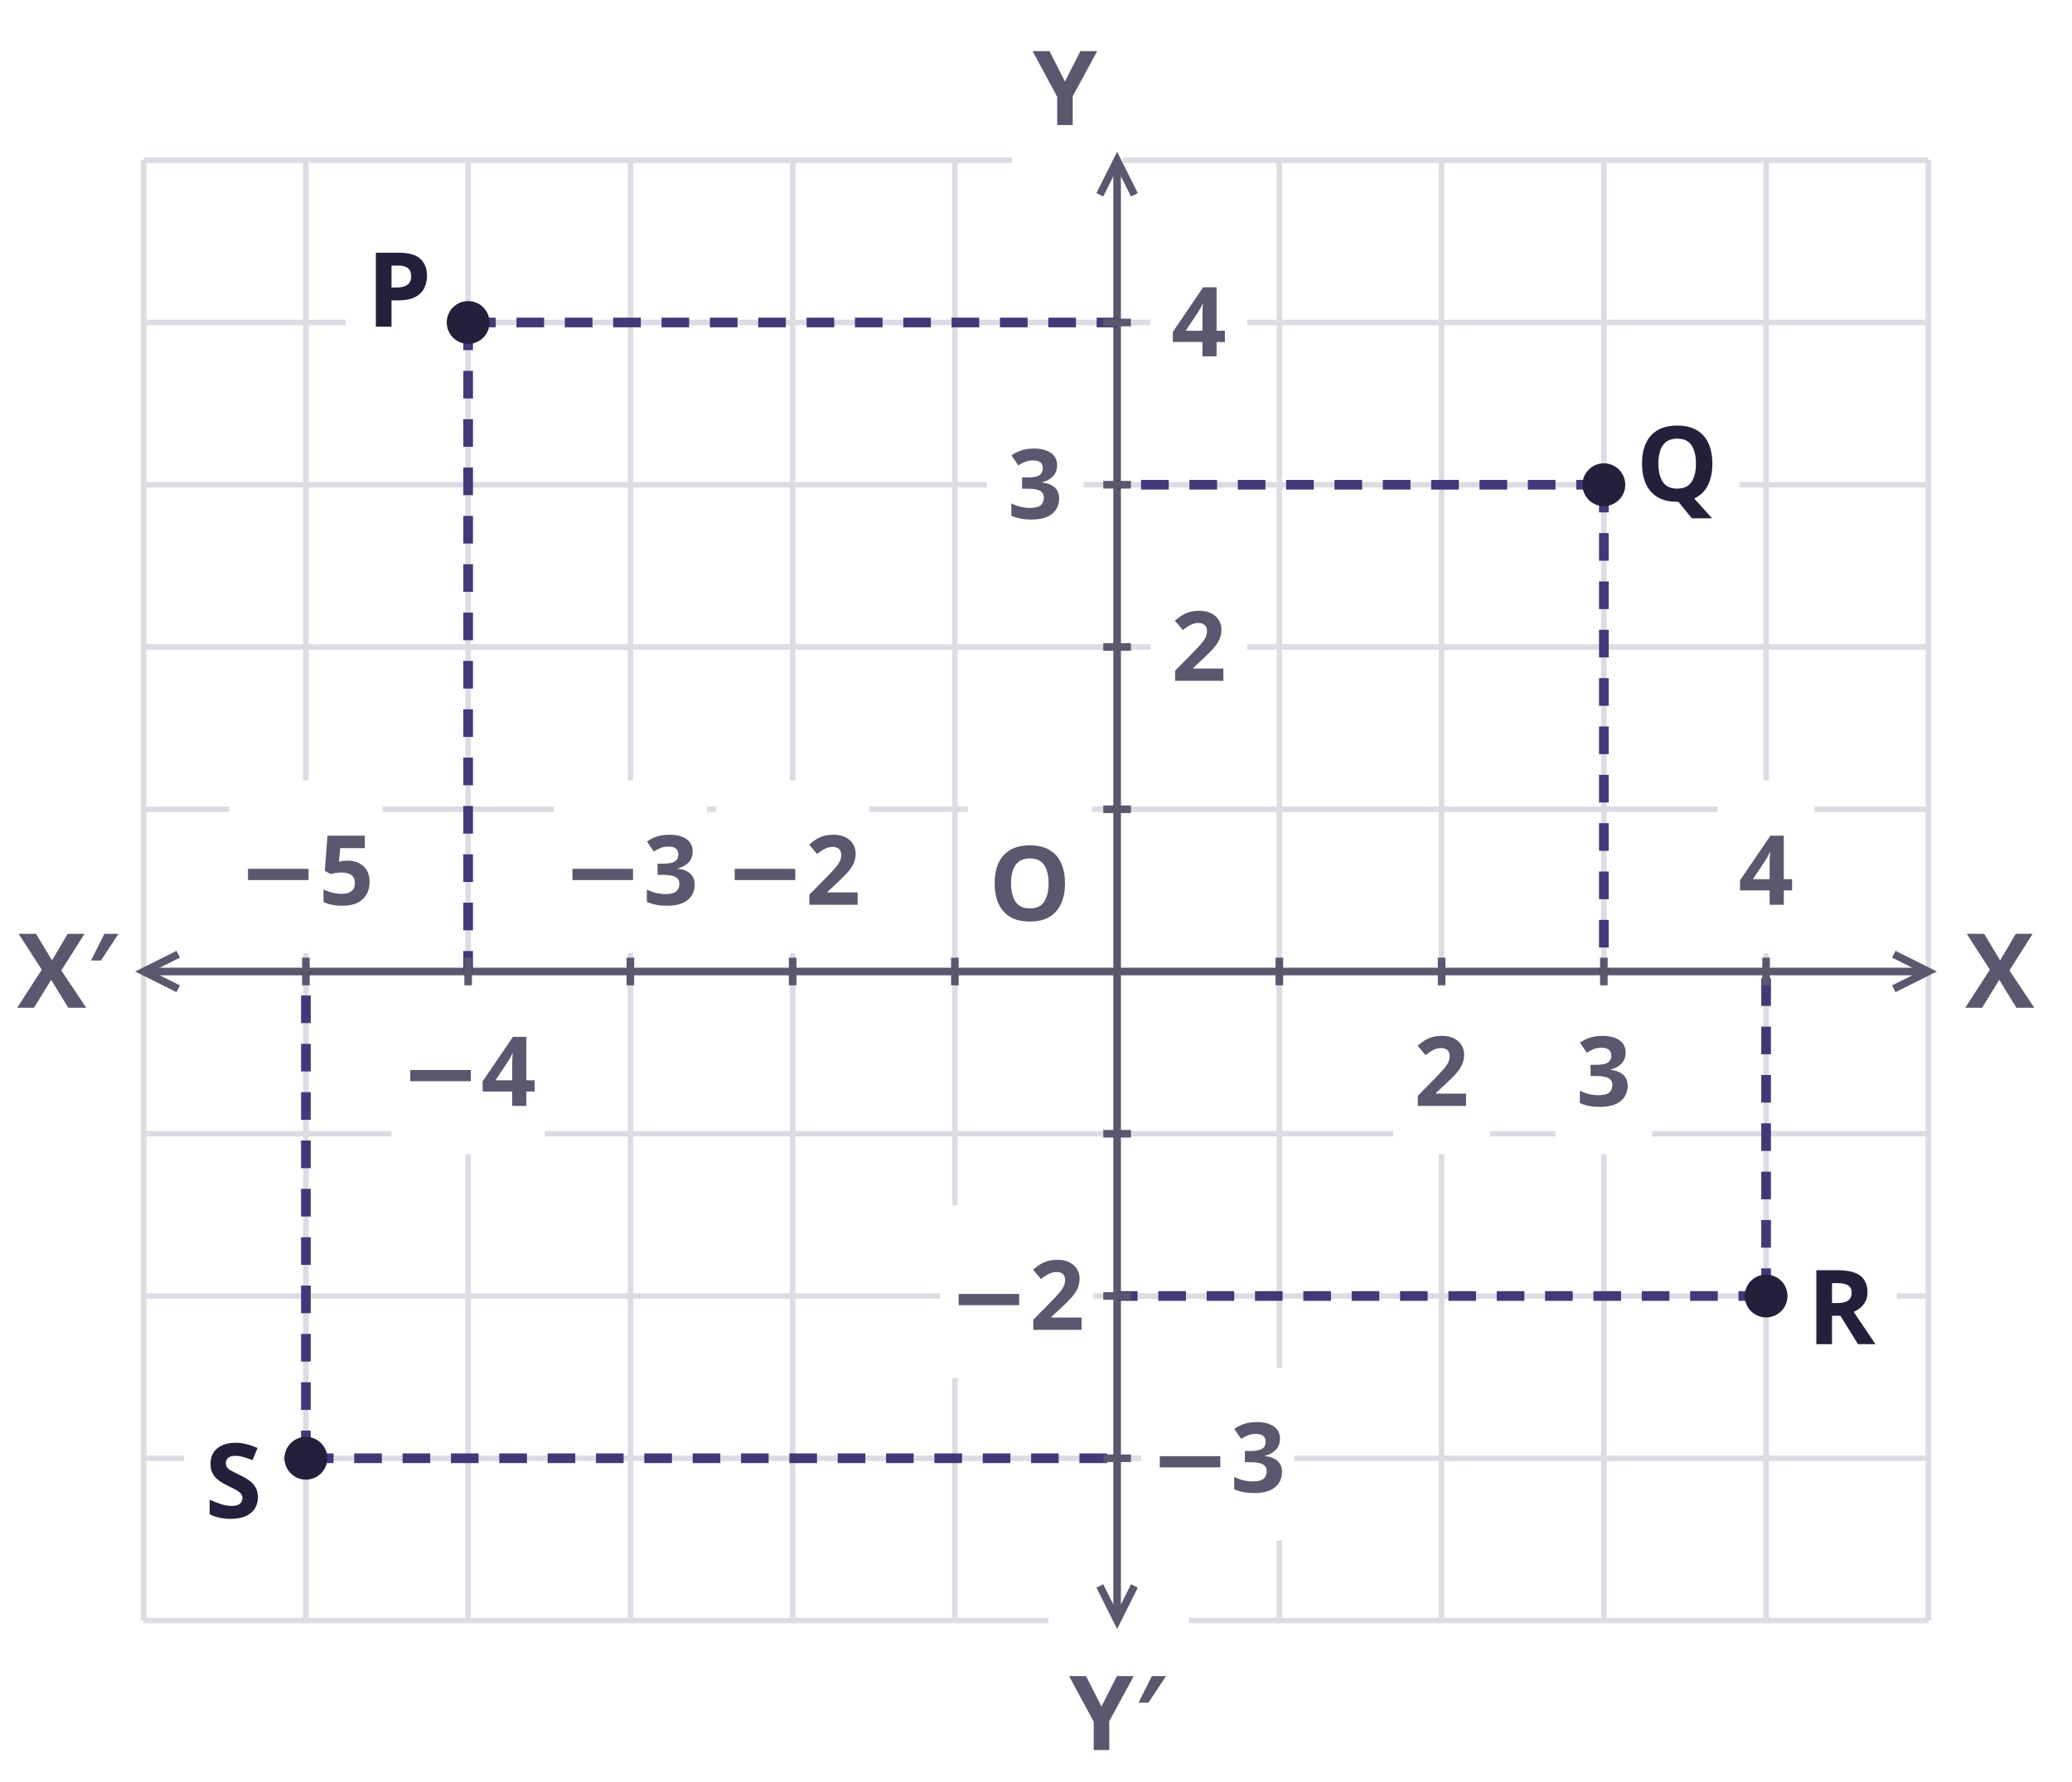
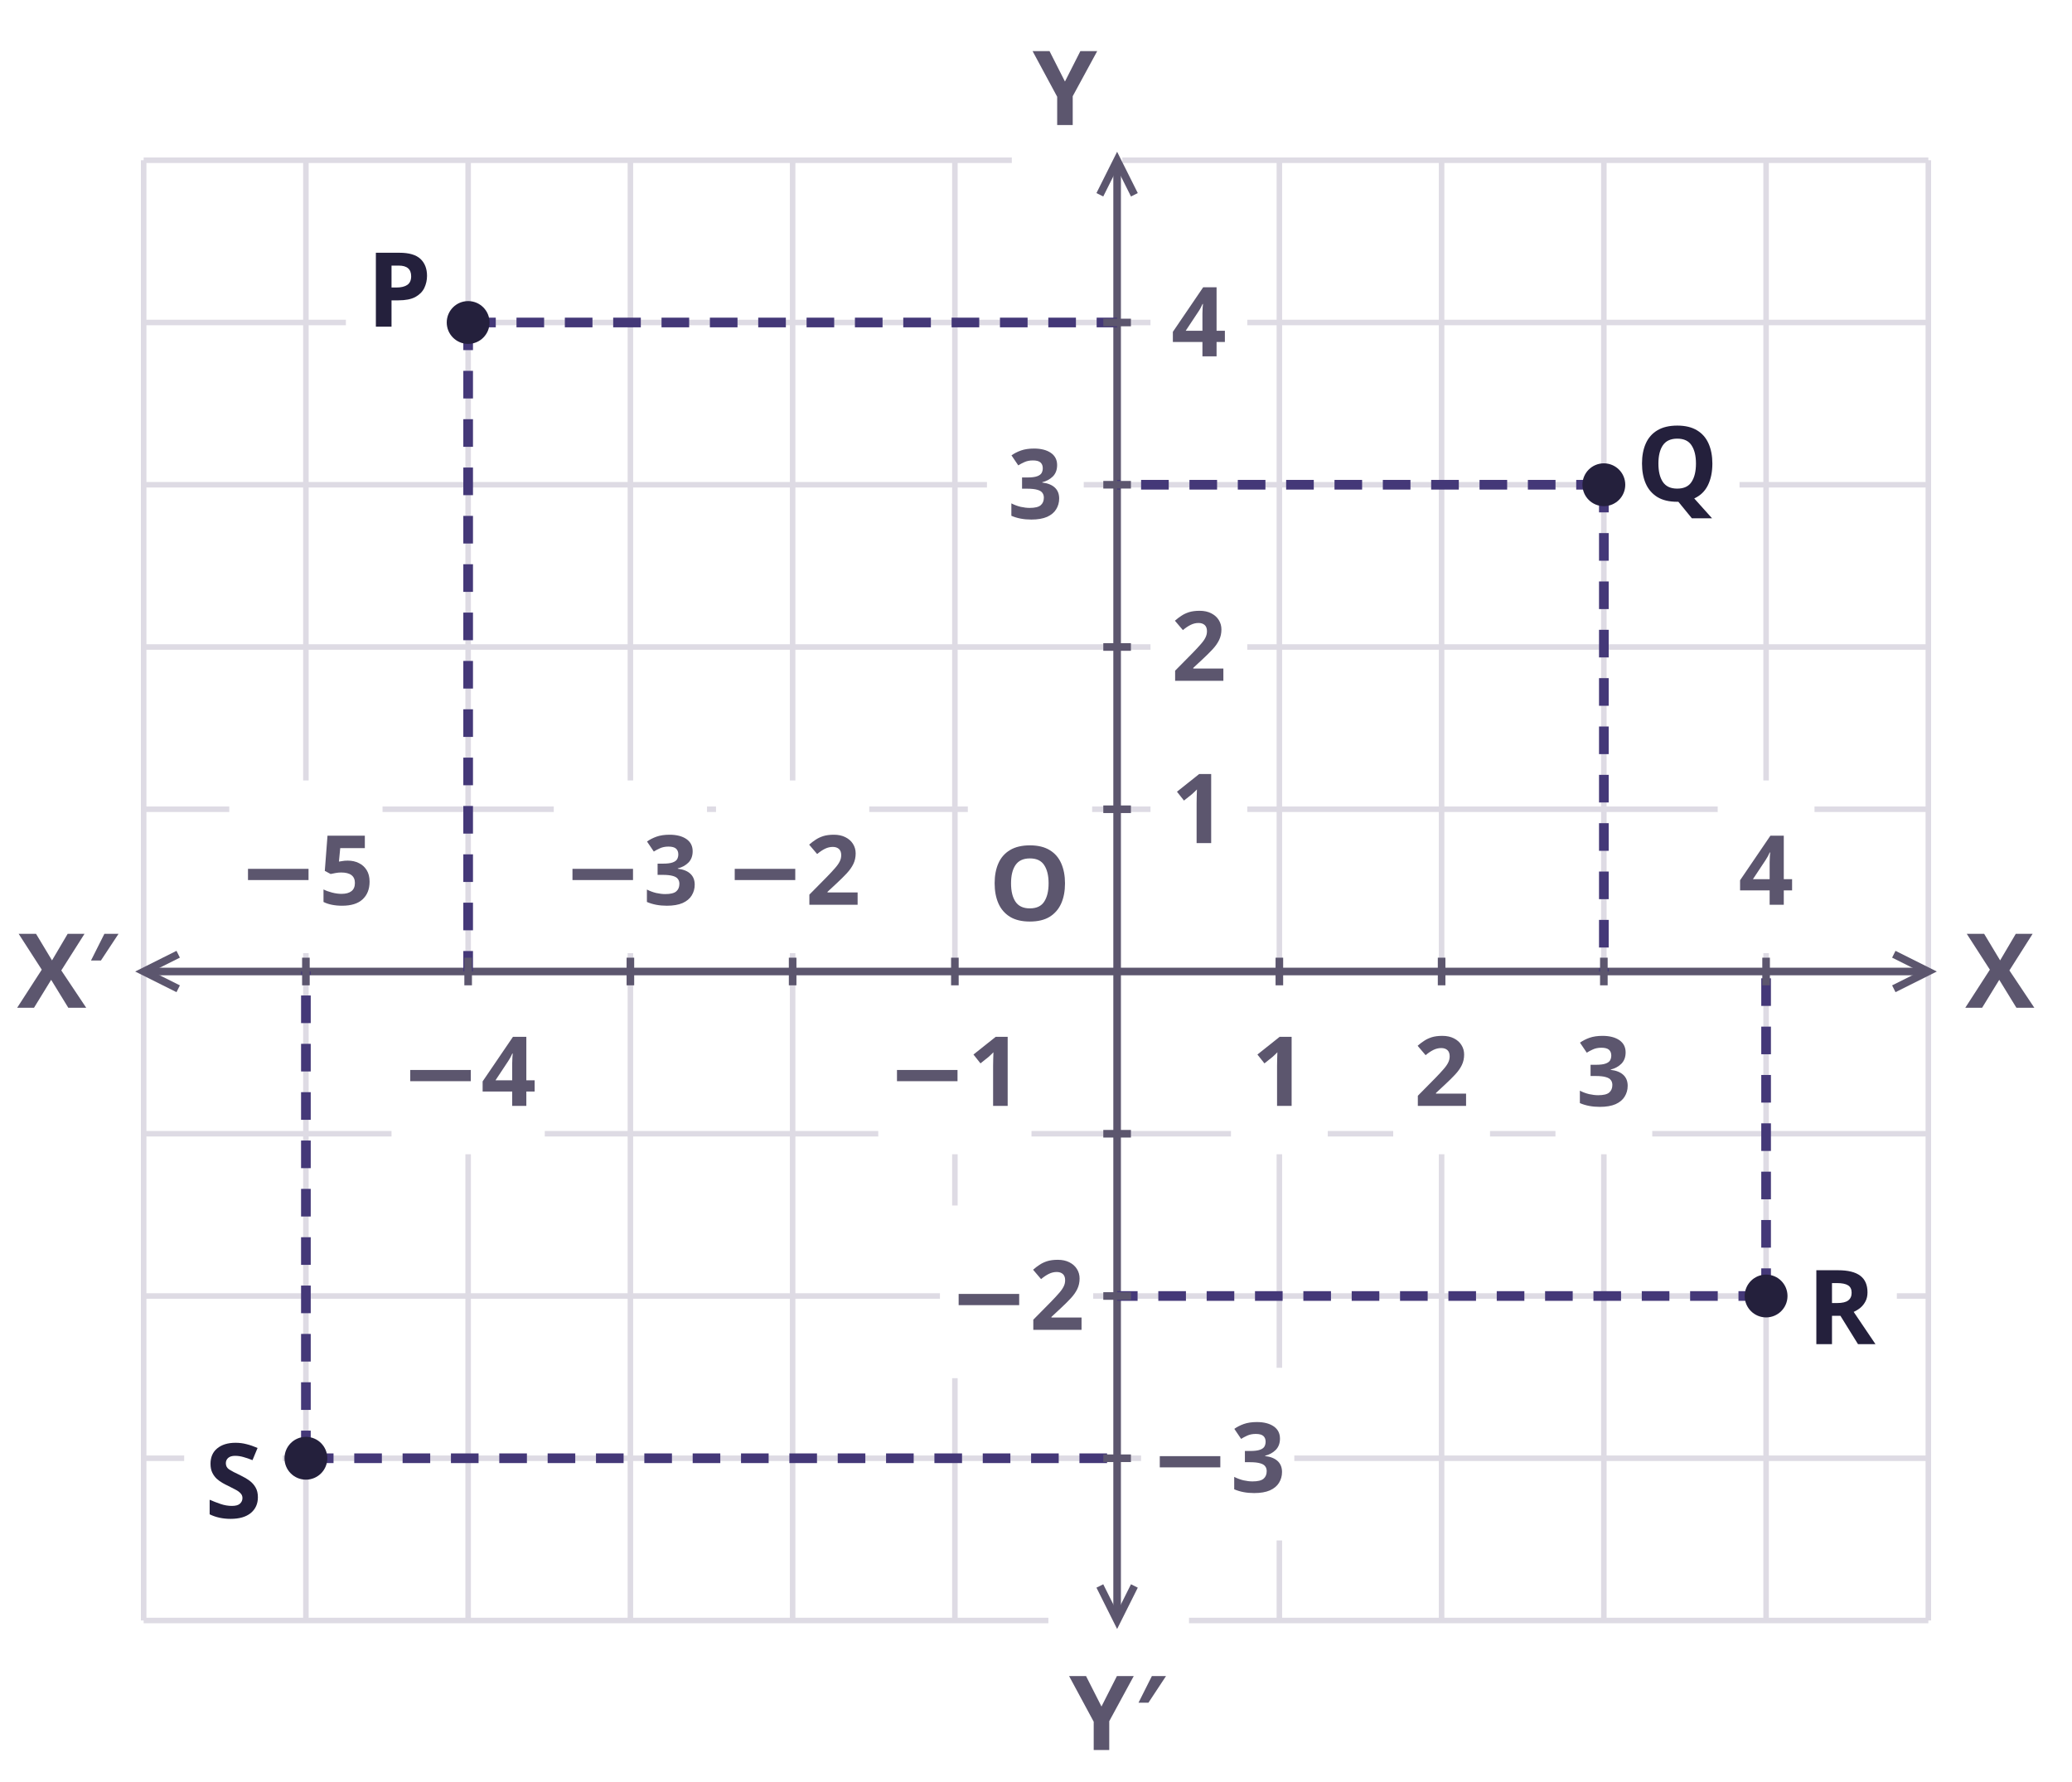
<svg xmlns="http://www.w3.org/2000/svg" role="img" font-family="system-ui, sans-serif" font-weight="550" aria-labelledby="t desc" viewBox="0 0 300 258">
  <g aria-hidden="true" stroke="#dedbe4" stroke-width=".8">
    <line x1="20.8" y1="23.2" x2="20.8" y2="234.618" />
    <line x1="44.291" y1="23.2" x2="44.291" y2="112.995" />
    <line x1="44.291" y1="137.995" x2="44.291" y2="234.618" />
    <line x1="67.782" y1="23.2" x2="67.782" y2="142.115" />
    <line x1="67.782" y1="167.115" x2="67.782" y2="234.618" />
    <line x1="91.273" y1="23.2" x2="91.273" y2="112.995" />
    <line x1="91.273" y1="137.995" x2="91.273" y2="234.618" />
    <line x1="114.764" y1="23.2" x2="114.764" y2="112.995" />
    <line x1="114.764" y1="137.995" x2="114.764" y2="234.618" />
-     <line x1="138.255" y1="23.2" x2="138.255" y2="174.536" />
+     <line x1="138.255" y1="23.2" x2="138.255" y2="142.115" />
+     <line x1="138.255" y1="167.115" x2="138.255" y2="174.536" />
    <line x1="138.255" y1="199.536" x2="138.255" y2="234.618" />
-     <line x1="185.236" y1="23.2" x2="185.236" y2="198.027" />
+     <line x1="185.236" y1="23.2" x2="185.236" y2="142.115" />
+     <line x1="185.236" y1="167.115" x2="185.236" y2="198.027" />
    <line x1="185.236" y1="223.027" x2="185.236" y2="234.618" />
    <line x1="208.727" y1="23.2" x2="208.727" y2="142.115" />
    <line x1="208.727" y1="167.115" x2="208.727" y2="234.618" />
    <line x1="232.218" y1="23.2" x2="232.218" y2="142.115" />
    <line x1="232.218" y1="167.115" x2="232.218" y2="234.618" />
    <line x1="255.709" y1="23.2" x2="255.709" y2="112.995" />
    <line x1="255.709" y1="137.995" x2="255.709" y2="234.618" />
    <line x1="279.2" y1="23.2" x2="279.2" y2="234.618" />
    <line x1="20.8" y1="234.618" x2="151.792" y2="234.618" />
    <line x1="172.152" y1="234.618" x2="279.2" y2="234.618" />
    <line x1="20.8" y1="211.127" x2="26.668" y2="211.127" />
    <line x1="40.933" y1="211.127" x2="165.212" y2="211.127" />
    <line x1="187.399" y1="211.127" x2="279.2" y2="211.127" />
    <line x1="20.8" y1="187.636" x2="136.092" y2="187.636" />
    <line x1="158.279" y1="187.636" x2="258.639" y2="187.636" />
    <line x1="274.639" y1="187.636" x2="279.2" y2="187.636" />
    <line x1="20.8" y1="164.145" x2="56.688" y2="164.145" />
-     <line x1="78.876" y1="164.145" x2="201.719" y2="164.145" />
+     <line x1="78.876" y1="164.145" x2="127.161" y2="164.145" />
+     <line x1="149.348" y1="164.145" x2="178.229" y2="164.145" />
+     <line x1="192.244" y1="164.145" x2="201.719" y2="164.145" />
    <line x1="215.735" y1="164.145" x2="225.21" y2="164.145" />
    <line x1="239.226" y1="164.145" x2="279.2" y2="164.145" />
    <line x1="20.8" y1="117.164" x2="33.197" y2="117.164" />
    <line x1="55.385" y1="117.164" x2="80.179" y2="117.164" />
    <line x1="102.366" y1="117.164" x2="103.67" y2="117.164" />
    <line x1="125.857" y1="117.164" x2="140.129" y2="117.164" />
-     <line x1="158.129" y1="117.164" x2="248.701" y2="117.164" />
+     <line x1="158.129" y1="117.164" x2="166.578" y2="117.164" />
+     <line x1="180.593" y1="117.164" x2="248.701" y2="117.164" />
    <line x1="262.717" y1="117.164" x2="279.2" y2="117.164" />
    <line x1="20.8" y1="93.673" x2="166.578" y2="93.673" />
    <line x1="180.593" y1="93.673" x2="279.2" y2="93.673" />
    <line x1="20.8" y1="70.182" x2="142.898" y2="70.182" />
    <line x1="156.913" y1="70.182" x2="233.861" y2="70.182" />
    <line x1="251.861" y1="70.182" x2="279.2" y2="70.182" />
    <line x1="20.8" y1="46.691" x2="50.079" y2="46.691" />
    <line x1="65.501" y1="46.691" x2="166.578" y2="46.691" />
    <line x1="180.593" y1="46.691" x2="279.2" y2="46.691" />
    <line x1="20.8" y1="23.2" x2="146.498" y2="23.2" />
    <line x1="162.498" y1="23.2" x2="279.2" y2="23.2" />
  </g>
  <line x1="20.8" y1="140.655" x2="279.2" y2="140.655" stroke="#5c566e" stroke-width="1.1" data-dg-obstacle="X-axis" />
  <polyline points="274.2,143.155 279.2,140.655 274.2,138.155" fill="none" stroke="#5c566e" stroke-width="1.1" data-dg-obstacle="X-arrow" />
  <polyline points="25.8,138.155 20.8,140.655 25.8,143.155" fill="none" stroke="#5c566e" stroke-width="1.1" data-dg-obstacle="X′-arrow" />
  <line x1="161.745" y1="234.618" x2="161.745" y2="23.2" stroke="#5c566e" stroke-width="1.1" data-dg-obstacle="Y-axis" />
  <polyline points="164.245,28.2 161.745,23.2 159.245,28.2" fill="none" stroke="#5c566e" stroke-width="1.1" data-dg-obstacle="Y-arrow" />
  <polyline points="159.245,229.618 161.745,234.618 164.245,229.618" fill="none" stroke="#5c566e" stroke-width="1.1" data-dg-obstacle="Y′-arrow" />
  <line x1="67.782" y1="46.691" x2="67.782" y2="140.655" stroke="#443878" stroke-width="1.4" stroke-dasharray="4 3" data-dg-obstacle="P-x-guide" />
  <line x1="67.782" y1="46.691" x2="161.745" y2="46.691" stroke="#443878" stroke-width="1.4" stroke-dasharray="4 3" data-dg-obstacle="P-y-guide" />
  <line x1="232.218" y1="70.182" x2="232.218" y2="140.655" stroke="#443878" stroke-width="1.4" stroke-dasharray="4 3" data-dg-obstacle="Q-x-guide" />
  <line x1="232.218" y1="70.182" x2="161.745" y2="70.182" stroke="#443878" stroke-width="1.4" stroke-dasharray="4 3" data-dg-obstacle="Q-y-guide" />
  <line x1="255.709" y1="187.636" x2="255.709" y2="140.655" stroke="#443878" stroke-width="1.4" stroke-dasharray="4 3" data-dg-obstacle="R-x-guide" />
  <line x1="255.709" y1="187.636" x2="161.745" y2="187.636" stroke="#443878" stroke-width="1.4" stroke-dasharray="4 3" data-dg-obstacle="R-y-guide" />
  <line x1="44.291" y1="211.127" x2="44.291" y2="140.655" stroke="#443878" stroke-width="1.4" stroke-dasharray="4 3" data-dg-obstacle="S-x-guide" />
  <line x1="44.291" y1="211.127" x2="161.745" y2="211.127" stroke="#443878" stroke-width="1.4" stroke-dasharray="4 3" data-dg-obstacle="S-y-guide" />
  <line x1="44.291" y1="138.655" x2="44.291" y2="142.655" stroke="#5c566e" stroke-width="1.1" data-dg-obstacle="x-tick--5" />
  <line x1="67.782" y1="138.655" x2="67.782" y2="142.655" stroke="#5c566e" stroke-width="1.1" data-dg-obstacle="x-tick--4" />
  <line x1="91.273" y1="138.655" x2="91.273" y2="142.655" stroke="#5c566e" stroke-width="1.1" data-dg-obstacle="x-tick--3" />
  <line x1="114.764" y1="138.655" x2="114.764" y2="142.655" stroke="#5c566e" stroke-width="1.1" data-dg-obstacle="x-tick--2" />
  <line x1="138.255" y1="138.655" x2="138.255" y2="142.655" stroke="#5c566e" stroke-width="1.1" data-dg-obstacle="x-tick--1" />
  <line x1="185.236" y1="138.655" x2="185.236" y2="142.655" stroke="#5c566e" stroke-width="1.1" data-dg-obstacle="x-tick-1" />
  <line x1="208.727" y1="138.655" x2="208.727" y2="142.655" stroke="#5c566e" stroke-width="1.1" data-dg-obstacle="x-tick-2" />
  <line x1="232.218" y1="138.655" x2="232.218" y2="142.655" stroke="#5c566e" stroke-width="1.1" data-dg-obstacle="x-tick-3" />
  <line x1="255.709" y1="138.655" x2="255.709" y2="142.655" stroke="#5c566e" stroke-width="1.1" data-dg-obstacle="x-tick-4" />
  <line x1="159.745" y1="211.127" x2="163.745" y2="211.127" stroke="#5c566e" stroke-width="1.1" data-dg-obstacle="y-tick--3" />
  <line x1="159.745" y1="187.636" x2="163.745" y2="187.636" stroke="#5c566e" stroke-width="1.1" data-dg-obstacle="y-tick--2" />
  <line x1="159.745" y1="164.145" x2="163.745" y2="164.145" stroke="#5c566e" stroke-width="1.1" data-dg-obstacle="y-tick--1" />
  <line x1="159.745" y1="117.164" x2="163.745" y2="117.164" stroke="#5c566e" stroke-width="1.1" data-dg-obstacle="y-tick-1" />
  <line x1="159.745" y1="93.673" x2="163.745" y2="93.673" stroke="#5c566e" stroke-width="1.1" data-dg-obstacle="y-tick-2" />
  <line x1="159.745" y1="70.182" x2="163.745" y2="70.182" stroke="#5c566e" stroke-width="1.1" data-dg-obstacle="y-tick-3" />
  <line x1="159.745" y1="46.691" x2="163.745" y2="46.691" stroke="#5c566e" stroke-width="1.1" data-dg-obstacle="y-tick-4" />
  <circle cx="67.782" cy="46.691" r="3.1" fill="#24203c" data-dg-obstacle="point-P" data-dg-fill="" data-dg-point="P" />
  <circle cx="232.218" cy="70.182" r="3.1" fill="#24203c" data-dg-obstacle="point-Q" data-dg-fill="" data-dg-point="Q" />
  <circle cx="255.709" cy="187.636" r="3.1" fill="#24203c" data-dg-obstacle="point-R" data-dg-fill="" data-dg-point="R" />
  <circle cx="44.291" cy="211.127" r="3.1" fill="#24203c" data-dg-obstacle="point-S" data-dg-fill="" data-dg-point="S" />
  <text text-anchor="middle" dy=".35em" fill="#5c566e" data-dg-label="X" data-dg-font="vertex" x="289.55" y="140.655" font-size="15">X</text>
  <text text-anchor="middle" dy=".35em" fill="#5c566e" data-dg-label="X′" data-dg-font="vertex" x="9.76" y="140.655" font-size="15">X′</text>
  <text text-anchor="middle" dy=".35em" fill="#5c566e" data-dg-label="Y" data-dg-font="vertex" x="154.185" y="12.85" font-size="15">Y</text>
  <text text-anchor="middle" dy=".35em" fill="#5c566e" data-dg-label="Y′" data-dg-font="vertex" x="161.745" y="248.118" font-size="15">Y′</text>
  <text text-anchor="middle" dy=".35em" fill="#5c566e" data-dg-label="x-tick--5" data-dg-font="secondary" x="44.291" y="126.095" font-size="14">−5</text>
  <text text-anchor="middle" dy=".35em" fill="#5c566e" data-dg-label="x-tick--4" data-dg-font="secondary" x="67.782" y="155.215" font-size="14">−4</text>
-   <text text-anchor="middle" dy=".35em" fill="#5c566e" data-dg-label="x-tick--3" data-dg-font="secondary" x="91.273" y="126.095" font-size="14">−3</text>
-   <text text-anchor="middle" dy=".35em" fill="#5c566e" data-dg-label="x-tick--2" data-dg-font="secondary" x="114.764" y="126.095" font-size="14">−2</text>
-   <text text-anchor="middle" dy=".35em" fill="#5c566e" data-dg-label="x-tick-2" data-dg-font="secondary" x="208.727" y="155.215" font-size="14">2</text>
  <text text-anchor="middle" dy=".35em" fill="#5c566e" data-dg-label="x-tick-3" data-dg-font="secondary" x="232.218" y="155.215" font-size="14">3</text>
  <text text-anchor="middle" dy=".35em" fill="#5c566e" data-dg-label="x-tick-4" data-dg-font="secondary" x="255.709" y="126.095" font-size="14">4</text>
  <text text-anchor="middle" dy=".35em" fill="#5c566e" data-dg-label="y-tick--3" data-dg-font="secondary" x="176.305" y="211.127" font-size="14">−3</text>
  <text text-anchor="middle" dy=".35em" fill="#5c566e" data-dg-label="y-tick--2" data-dg-font="secondary" x="147.185" y="187.636" font-size="14">−2</text>
-   <text text-anchor="middle" dy=".35em" fill="#5c566e" data-dg-label="y-tick-2" data-dg-font="secondary" x="173.585" y="93.673" font-size="14">2</text>
  <text text-anchor="middle" dy=".35em" fill="#5c566e" data-dg-label="y-tick-3" data-dg-font="secondary" x="149.905" y="70.182" font-size="14">3</text>
  <text text-anchor="middle" dy=".35em" fill="#5c566e" data-dg-label="y-tick-4" data-dg-font="secondary" x="173.585" y="46.691" font-size="14">4</text>
  <text text-anchor="middle" dy=".35em" fill="#5c566e" data-dg-label="O" data-dg-font="vertex" x="149.105" y="128.015" font-size="15">O</text>
  <text text-anchor="middle" dy=".35em" fill="#24203c" data-dg-label="P" data-dg-font="vertex" x="57.79" y="42.045" font-size="15">P</text>
  <text text-anchor="middle" dy=".35em" fill="#24203c" data-dg-label="Q" data-dg-font="vertex" x="242.837" y="67.242" font-size="15">Q</text>
  <text text-anchor="middle" dy=".35em" fill="#24203c" data-dg-label="R" data-dg-font="vertex" x="266.592" y="189.358" font-size="15">R</text>
  <text text-anchor="middle" dy=".35em" fill="#24203c" data-dg-label="S" data-dg-font="vertex" x="33.8" y="214.498" font-size="15">S</text>
+   <text text-anchor="middle" dy=".35em" fill="#5c566e" data-dg-label="x-tick--3" data-dg-font="secondary" x="91.273" y="126.095" font-size="14">−3</text>
+   <text text-anchor="middle" dy=".35em" fill="#5c566e" data-dg-label="x-tick--2" data-dg-font="secondary" x="114.764" y="126.095" font-size="14">−2</text>
+   <text text-anchor="middle" dy=".35em" fill="#5c566e" data-dg-label="x-tick--1" data-dg-font="secondary" x="138.255" y="155.215" font-size="14">−1</text>
+   <text text-anchor="middle" dy=".35em" fill="#5c566e" data-dg-label="x-tick-1" data-dg-font="secondary" x="185.236" y="155.215" font-size="14">1</text>
+   <text text-anchor="middle" dy=".35em" fill="#5c566e" data-dg-label="x-tick-2" data-dg-font="secondary" x="208.727" y="155.215" font-size="14">2</text>
+   <text text-anchor="middle" dy=".35em" fill="#5c566e" data-dg-label="y-tick-1" data-dg-font="secondary" x="173.585" y="117.164" font-size="14">1</text>
+   <text text-anchor="middle" dy=".35em" fill="#5c566e" data-dg-label="y-tick-2" data-dg-font="secondary" x="173.585" y="93.673" font-size="14">2</text>
</svg>
